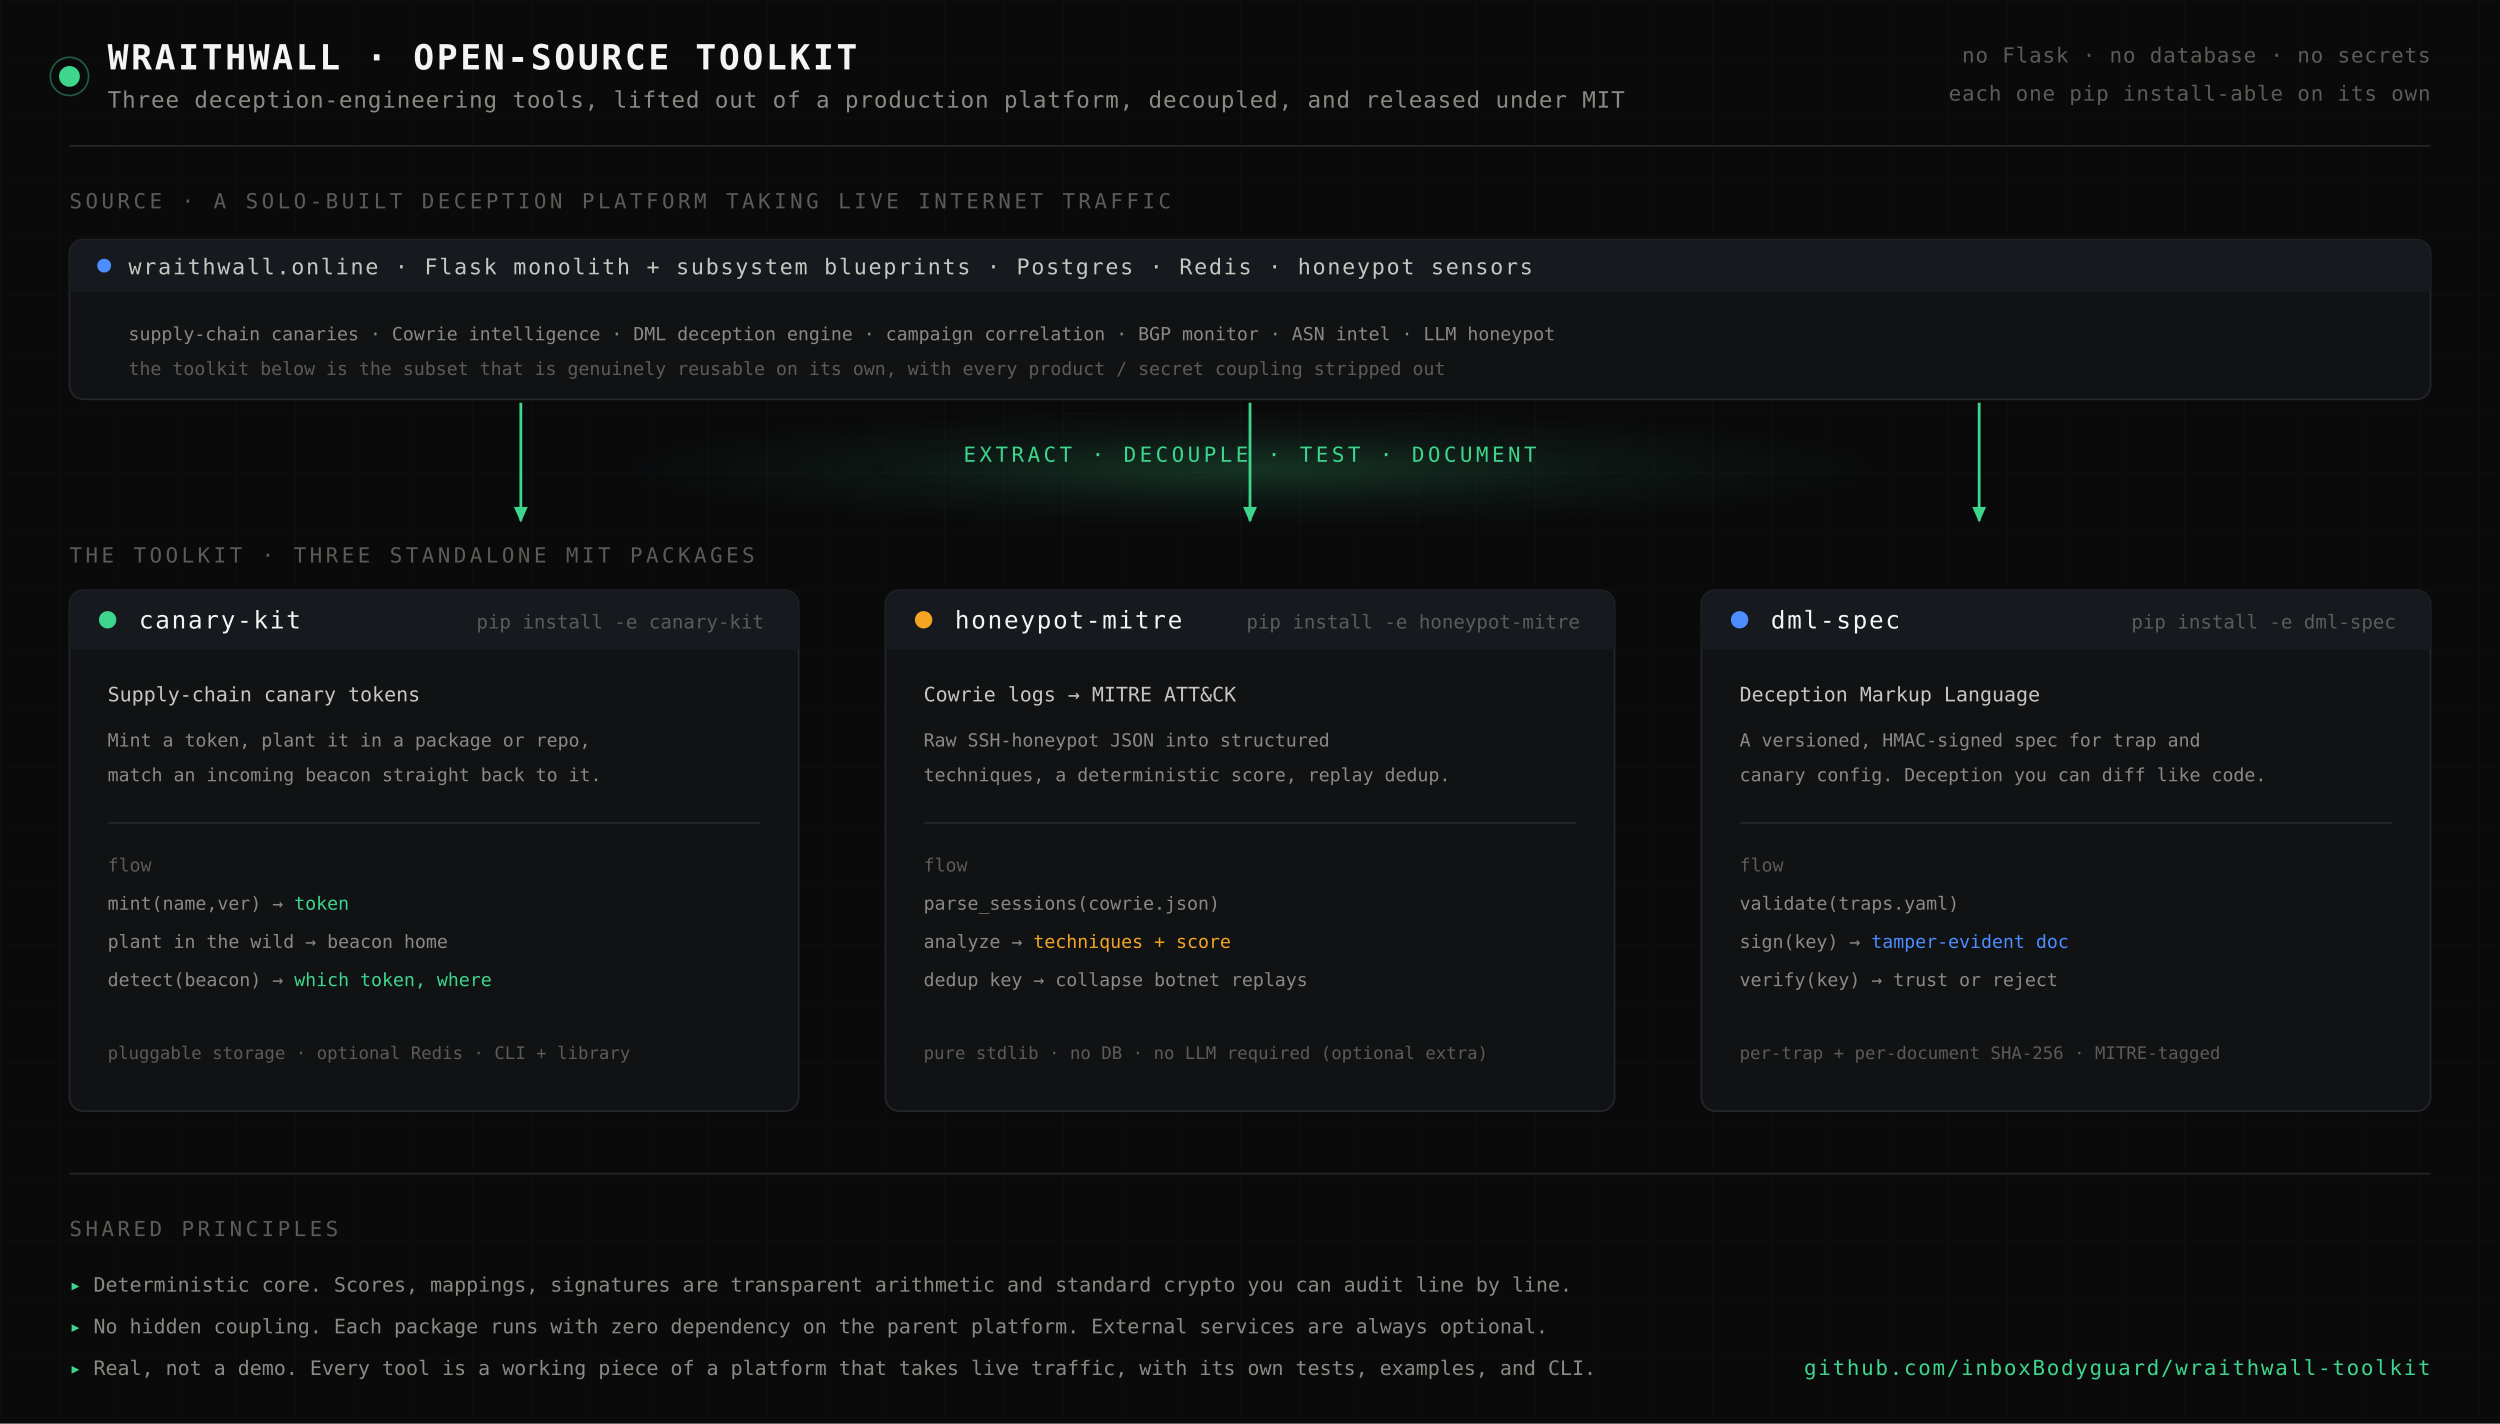
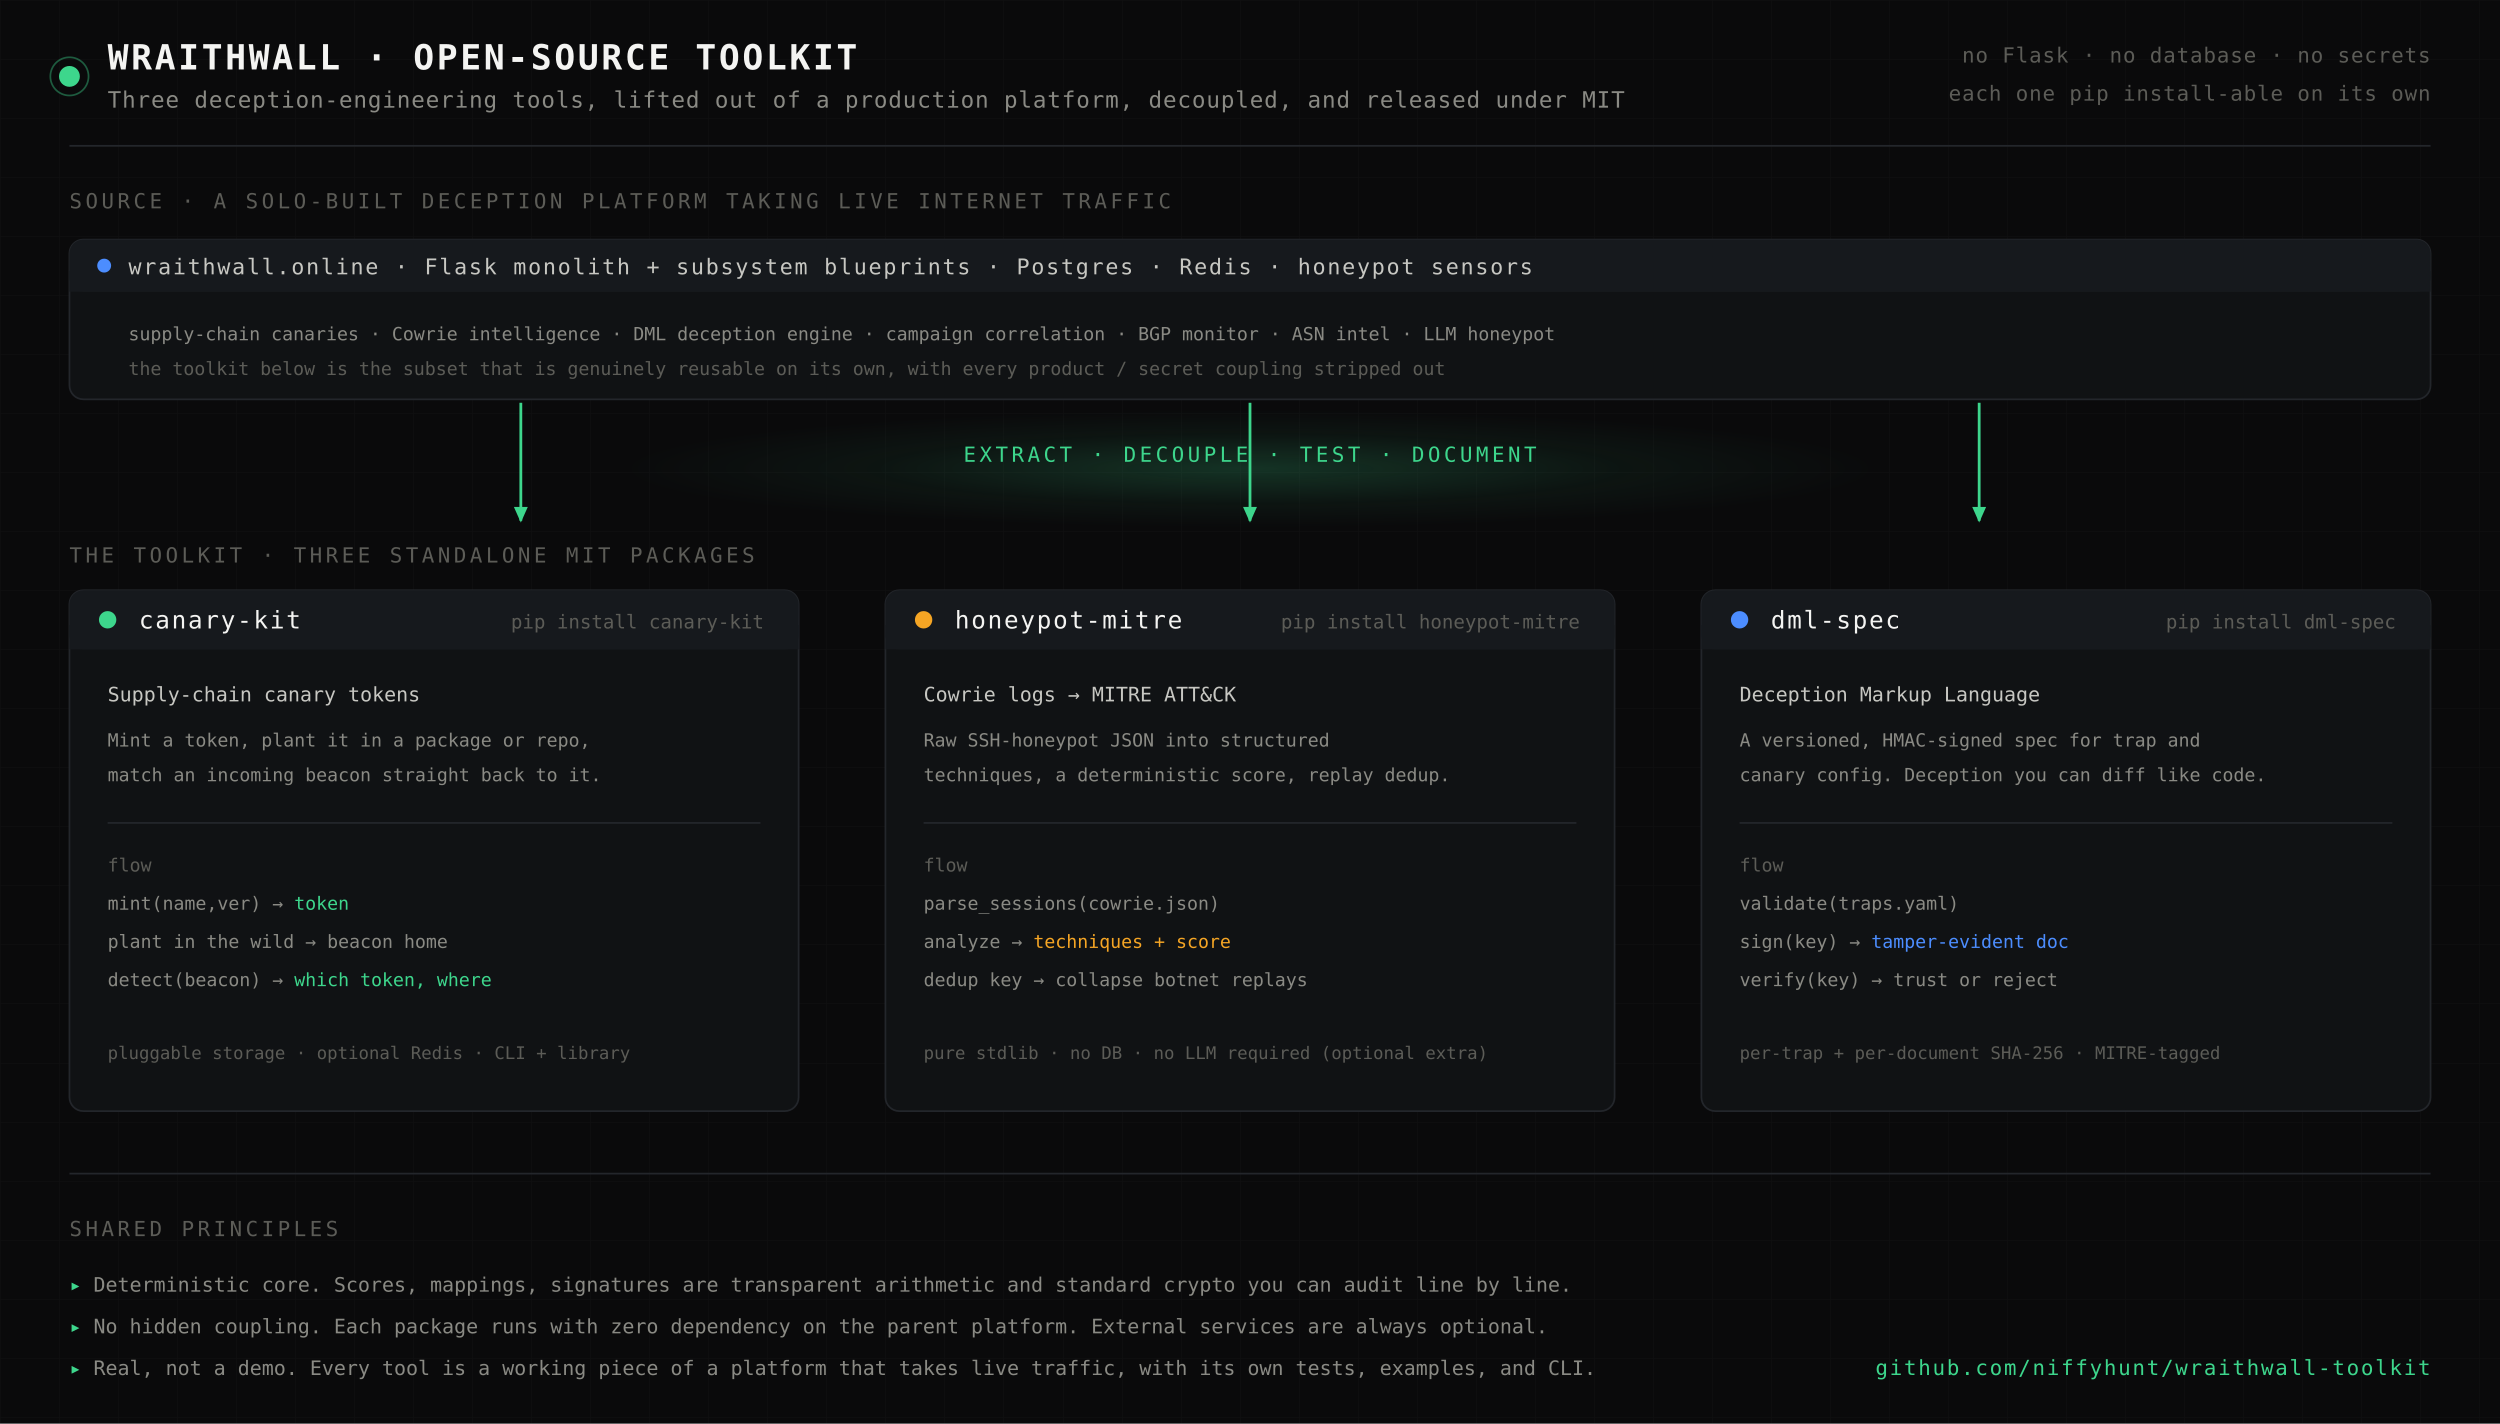
<svg xmlns="http://www.w3.org/2000/svg" width="1440" height="820" viewBox="0 0 1440 820" font-family="'IBM Plex Mono', ui-monospace, 'SFMono-Regular', Menlo, monospace">
  <defs>
    <marker id="ahGrey" markerWidth="10" markerHeight="10" refX="7" refY="3.2" orient="auto" markerUnits="userSpaceOnUse">
      <path d="M0,0 L7,3.2 L0,6.4 Z" fill="#5C5C57" />
    </marker>
    <marker id="ahGreen" markerWidth="12" markerHeight="12" refX="8" refY="4" orient="auto" markerUnits="userSpaceOnUse">
      <path d="M0,0 L9,4 L0,8 Z" fill="#3DD68C" />
    </marker>
    <radialGradient id="liftGlow" cx="50%" cy="50%" r="50%">
      <stop offset="0" stop-color="#3DD68C" stop-opacity="0.20" />
      <stop offset="0.6" stop-color="#3DD68C" stop-opacity="0.05" />
      <stop offset="1" stop-color="#3DD68C" stop-opacity="0" />
    </radialGradient>
    <pattern id="grid" width="34" height="34" patternUnits="userSpaceOnUse">
      <path d="M34 0 L0 0 0 34" fill="none" stroke="#ffffff" stroke-opacity="0.022" stroke-width="1" />
    </pattern>
  </defs>
  <rect width="1440" height="820" fill="#0A0A0B" />
  <rect width="1440" height="820" fill="url(#grid)" />
  <g>
    <circle cx="40" cy="44" r="6" fill="#3DD68C" />
    <circle cx="40" cy="44" r="11" fill="none" stroke="#3DD68C" stroke-opacity="0.4" />
    <text x="62" y="40" fill="#F4F4F2" font-size="20" letter-spacing="1.5" font-weight="600">WRAITHWALL · OPEN-SOURCE TOOLKIT</text>
    <text x="62" y="62" fill="#8A8A84" font-size="13" letter-spacing="0.5">Three deception-engineering tools, lifted out of a production platform, decoupled, and released under MIT</text>
    <text x="1400" y="36" text-anchor="end" fill="#5C5C57" font-size="12" letter-spacing="0.5">no Flask · no database · no secrets</text>
    <text x="1400" y="58" text-anchor="end" fill="#5C5C57" font-size="12" letter-spacing="0.5">each one pip install-able on its own</text>
  </g>
  <line x1="40" y1="84" x2="1400" y2="84" stroke="#23262B" stroke-width="1" />
  <text x="40" y="120" fill="#5C5C57" font-size="12" letter-spacing="2">SOURCE · A SOLO-BUILT DECEPTION PLATFORM TAKING LIVE INTERNET TRAFFIC</text>
  <g>
    <rect x="40" y="138" width="1360" height="92" rx="8" fill="#101214" stroke="#23262B" />
    <rect x="40" y="138" width="1360" height="30" rx="8" fill="#16191D" />
    <rect x="40" y="156" width="1360" height="12" fill="#16191D" />
    <circle cx="60" cy="153" r="4" fill="#4C8DFF" />
    <text x="74" y="158" fill="#C7C7C2" font-size="12.5" letter-spacing="1">wraithwall.online · Flask monolith + subsystem blueprints · Postgres · Redis · honeypot sensors</text>
    <g font-size="10.5" fill="#8A8A84">
      <text x="74" y="196">supply-chain canaries · Cowrie intelligence · DML deception engine · campaign correlation · BGP monitor · ASN intel · LLM honeypot</text>
      <text x="74" y="216" fill="#5C5C57">the toolkit below is the subset that is genuinely reusable on its own, with every product / secret coupling stripped out</text>
    </g>
  </g>
  <ellipse cx="720" cy="270" rx="360" ry="34" fill="url(#liftGlow)" />
  <text x="720" y="266" text-anchor="middle" fill="#3DD68C" font-size="12" letter-spacing="2">EXTRACT · DECOUPLE · TEST · DOCUMENT</text>
  <path d="M300,232 L300,258 L300,300" fill="none" stroke="#3DD68C" stroke-width="1.6" marker-end="url(#ahGreen)" />
  <path d="M720,232 L720,300" fill="none" stroke="#3DD68C" stroke-width="1.6" marker-end="url(#ahGreen)" />
  <path d="M1140,232 L1140,258 L1140,300" fill="none" stroke="#3DD68C" stroke-width="1.6" marker-end="url(#ahGreen)" />
  <text x="40" y="324" fill="#5C5C57" font-size="12" letter-spacing="2">THE TOOLKIT · THREE STANDALONE MIT PACKAGES</text>
  <g>
    <rect x="40" y="340" width="420" height="300" rx="8" fill="#101214" stroke="#23262B" />
    <rect x="40" y="340" width="420" height="34" rx="8" fill="#16191D" />
    <rect x="40" y="360" width="420" height="14" fill="#16191D" />
    <circle cx="62" cy="357" r="5" fill="#3DD68C" />
    <text x="80" y="362" fill="#F4F4F2" font-size="14" letter-spacing="1">canary-kit</text>
-     <text x="440" y="362" text-anchor="end" fill="#5C5C57" font-size="11">pip install -e canary-kit</text>
+     <text x="440" y="362" text-anchor="end" fill="#5C5C57" font-size="11">pip install canary-kit</text>
    <text x="62" y="404" fill="#C7C7C2" font-size="11.5">Supply-chain canary tokens</text>
    <g font-size="10.5" fill="#8A8A84">
      <text x="62" y="430">Mint a token, plant it in a package or repo,</text>
      <text x="62" y="450">match an incoming beacon straight back to it.</text>
    </g>
    <line x1="62" y1="474" x2="438" y2="474" stroke="#23262B" />
    <g font-size="10.5">
      <text x="62" y="502" fill="#5C5C57">flow</text>
      <text x="62" y="524" fill="#8A8A84">mint(name,ver) → <tspan fill="#3DD68C">token</tspan>
      </text>
      <text x="62" y="546" fill="#8A8A84">plant in the wild → beacon home</text>
      <text x="62" y="568" fill="#8A8A84">detect(beacon) → <tspan fill="#3DD68C">which token, where</tspan>
      </text>
    </g>
    <text x="62" y="610" fill="#5C5C57" font-size="10">pluggable storage · optional Redis · CLI + library</text>
  </g>
  <g>
    <rect x="510" y="340" width="420" height="300" rx="8" fill="#101214" stroke="#23262B" />
    <rect x="510" y="340" width="420" height="34" rx="8" fill="#16191D" />
    <rect x="510" y="360" width="420" height="14" fill="#16191D" />
    <circle cx="532" cy="357" r="5" fill="#F5A524" />
    <text x="550" y="362" fill="#F4F4F2" font-size="14" letter-spacing="1">honeypot-mitre</text>
-     <text x="910" y="362" text-anchor="end" fill="#5C5C57" font-size="11">pip install -e honeypot-mitre</text>
+     <text x="910" y="362" text-anchor="end" fill="#5C5C57" font-size="11">pip install honeypot-mitre</text>
    <text x="532" y="404" fill="#C7C7C2" font-size="11.5">Cowrie logs → MITRE ATT&amp;CK</text>
    <g font-size="10.5" fill="#8A8A84">
      <text x="532" y="430">Raw SSH-honeypot JSON into structured</text>
      <text x="532" y="450">techniques, a deterministic score, replay dedup.</text>
    </g>
    <line x1="532" y1="474" x2="908" y2="474" stroke="#23262B" />
    <g font-size="10.5">
      <text x="532" y="502" fill="#5C5C57">flow</text>
      <text x="532" y="524" fill="#8A8A84">parse_sessions(cowrie.json)</text>
      <text x="532" y="546" fill="#8A8A84">analyze → <tspan fill="#F5A524">techniques + score</tspan>
      </text>
      <text x="532" y="568" fill="#8A8A84">dedup key → collapse botnet replays</text>
    </g>
    <text x="532" y="610" fill="#5C5C57" font-size="10">pure stdlib · no DB · no LLM required (optional extra)</text>
  </g>
  <g>
    <rect x="980" y="340" width="420" height="300" rx="8" fill="#101214" stroke="#23262B" />
    <rect x="980" y="340" width="420" height="34" rx="8" fill="#16191D" />
    <rect x="980" y="360" width="420" height="14" fill="#16191D" />
    <circle cx="1002" cy="357" r="5" fill="#4C8DFF" />
    <text x="1020" y="362" fill="#F4F4F2" font-size="14" letter-spacing="1">dml-spec</text>
-     <text x="1380" y="362" text-anchor="end" fill="#5C5C57" font-size="11">pip install -e dml-spec</text>
+     <text x="1380" y="362" text-anchor="end" fill="#5C5C57" font-size="11">pip install dml-spec</text>
    <text x="1002" y="404" fill="#C7C7C2" font-size="11.5">Deception Markup Language</text>
    <g font-size="10.5" fill="#8A8A84">
      <text x="1002" y="430">A versioned, HMAC-signed spec for trap and</text>
      <text x="1002" y="450">canary config. Deception you can diff like code.</text>
    </g>
    <line x1="1002" y1="474" x2="1378" y2="474" stroke="#23262B" />
    <g font-size="10.5">
      <text x="1002" y="502" fill="#5C5C57">flow</text>
      <text x="1002" y="524" fill="#8A8A84">validate(traps.yaml)</text>
      <text x="1002" y="546" fill="#8A8A84">sign(key) → <tspan fill="#4C8DFF">tamper-evident doc</tspan>
      </text>
      <text x="1002" y="568" fill="#8A8A84">verify(key) → trust or reject</text>
    </g>
    <text x="1002" y="610" fill="#5C5C57" font-size="10">per-trap + per-document SHA-256 · MITRE-tagged</text>
  </g>
  <line x1="40" y1="676" x2="1400" y2="676" stroke="#23262B" stroke-width="1" />
  <text x="40" y="712" fill="#5C5C57" font-size="12" letter-spacing="2">SHARED PRINCIPLES</text>
  <g font-size="11.5" fill="#8A8A84">
    <text x="40" y="744">
      <tspan fill="#3DD68C">▸</tspan> Deterministic core. Scores, mappings, signatures are transparent arithmetic and standard crypto you can audit line by line.</text>
    <text x="40" y="768">
      <tspan fill="#3DD68C">▸</tspan> No hidden coupling. Each package runs with zero dependency on the parent platform. External services are always optional.</text>
    <text x="40" y="792">
      <tspan fill="#3DD68C">▸</tspan> Real, not a demo. Every tool is a working piece of a platform that takes live traffic, with its own tests, examples, and CLI.</text>
  </g>
-   <text x="1400" y="792" text-anchor="end" fill="#3DD68C" font-size="12" letter-spacing="1">github.com/inboxBodyguard/wraithwall-toolkit</text>
+   <text x="1400" y="792" text-anchor="end" fill="#3DD68C" font-size="12" letter-spacing="1">github.com/niffyhunt/wraithwall-toolkit</text>
</svg>
